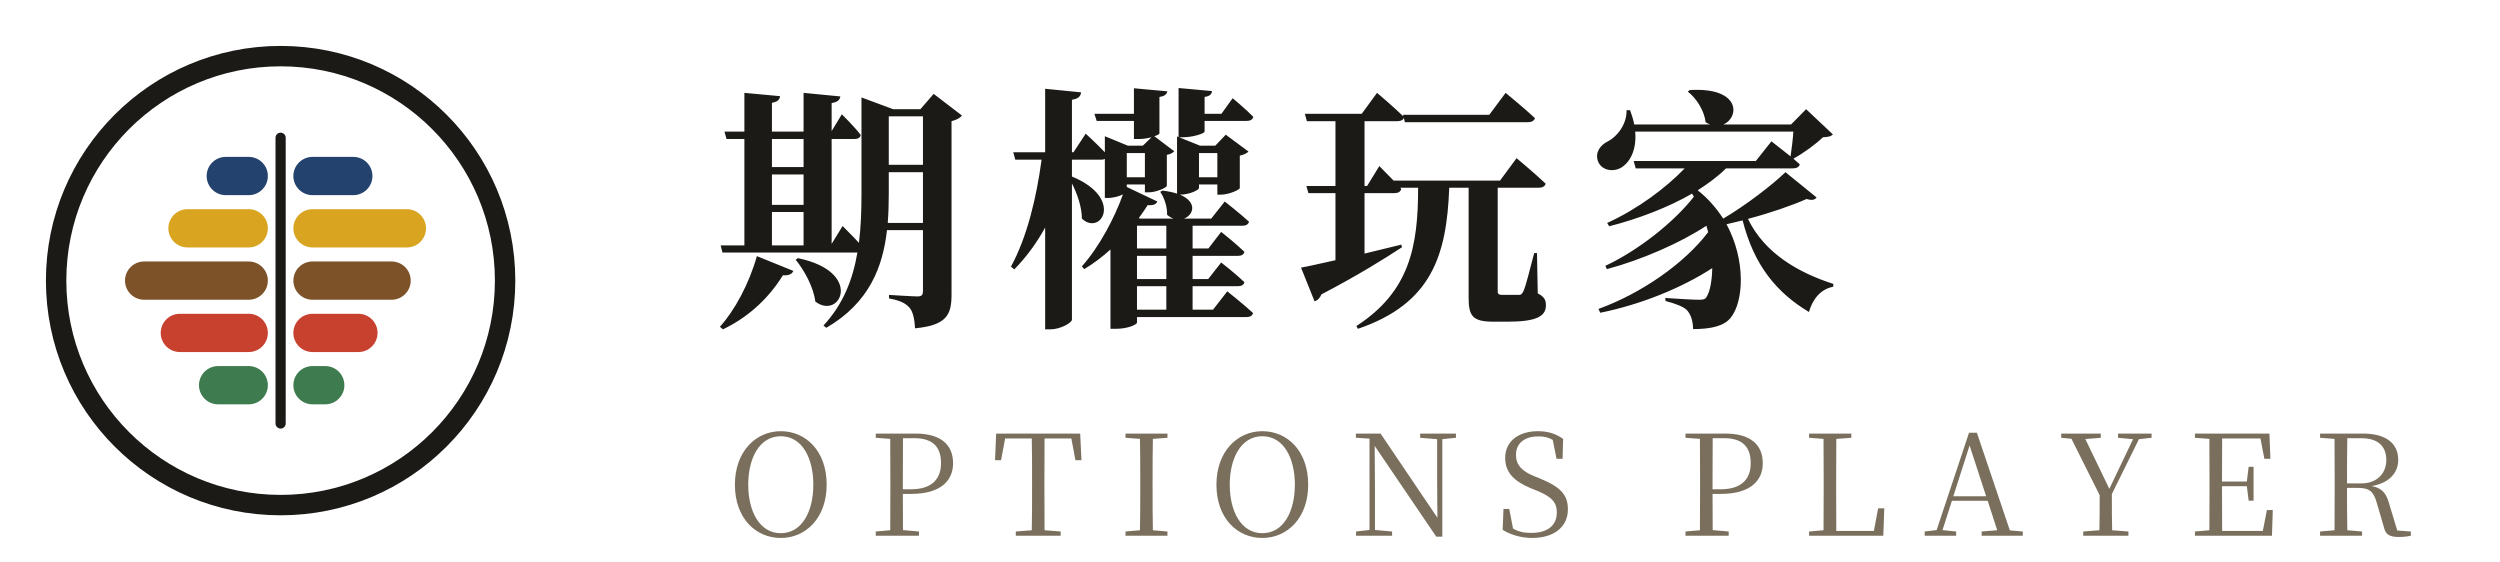
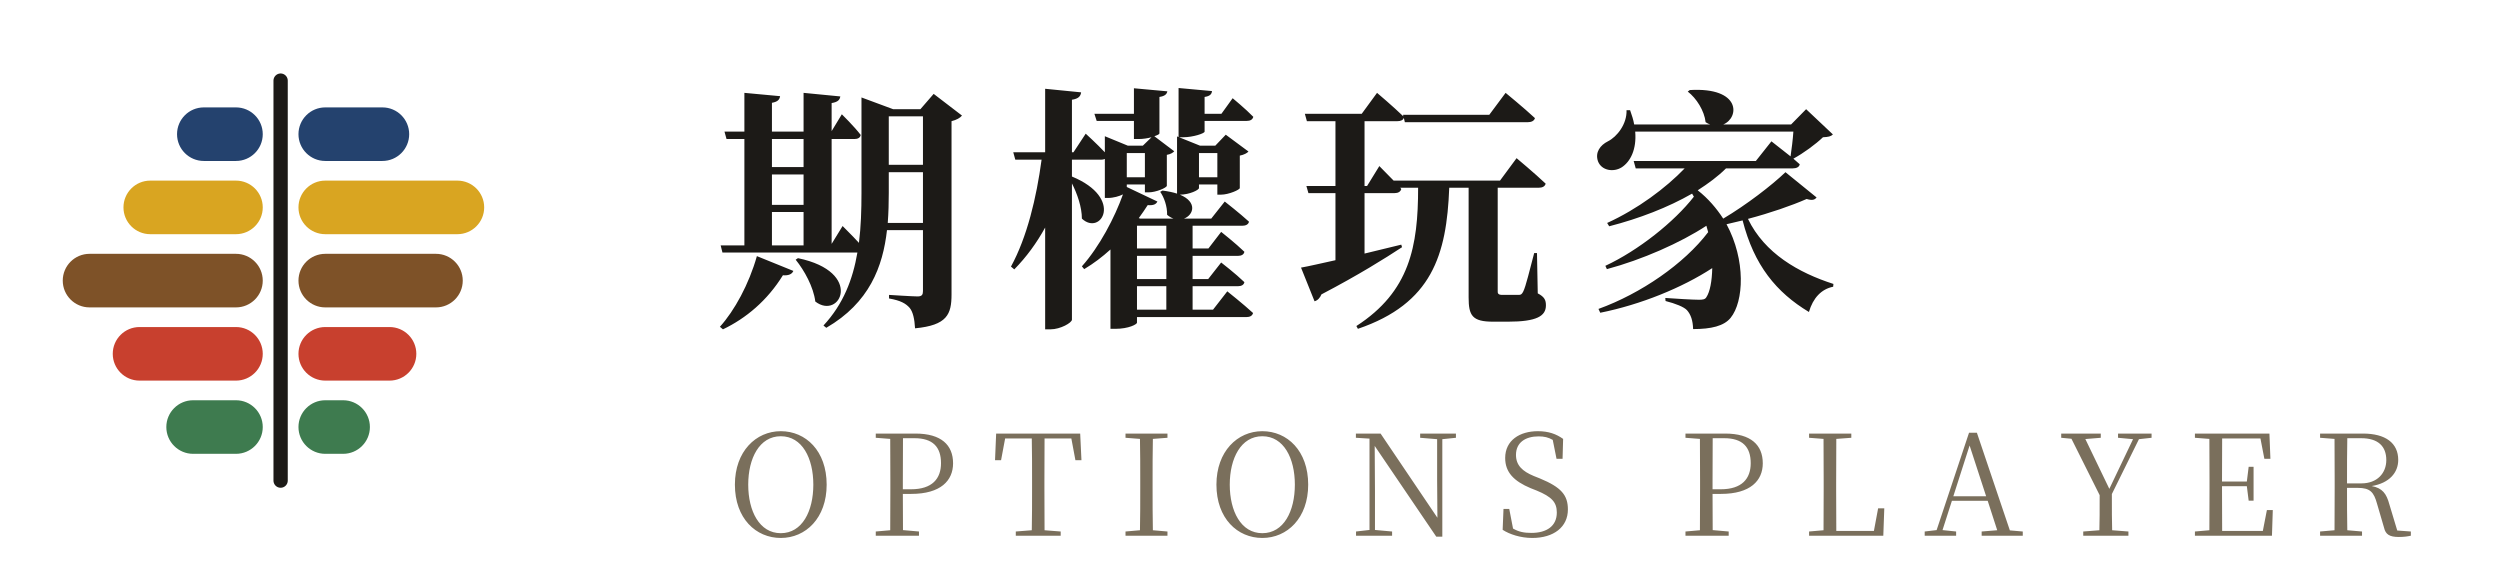
<svg xmlns="http://www.w3.org/2000/svg" viewBox="16 16 196 44" width="392" height="88">
  <svg x="18.0" y="18.0" width="40" height="40" viewBox="0 0 400 400">
-     <circle cx="200" cy="200" r="176" fill="none" stroke="#1C1A17" stroke-width="16" />
-     <line x1="200" y1="88" x2="200" y2="312" stroke="#1C1A17" stroke-width="8" stroke-linecap="round" />
-     <rect x="142" y="103" width="48" height="30" rx="15" fill="#24426E" />
-     <rect x="210" y="103" width="62" height="30" rx="15" fill="#24426E" />
-     <rect x="112" y="144" width="78" height="30" rx="15" fill="#D9A521" />
-     <rect x="210" y="144" width="104" height="30" rx="15" fill="#D9A521" />
-     <rect x="78" y="185" width="112" height="30" rx="15" fill="#7E5228" />
-     <rect x="210" y="185" width="92" height="30" rx="15" fill="#7E5228" />
-     <rect x="106" y="226" width="84" height="30" rx="15" fill="#C8402E" />
-     <rect x="210" y="226" width="66" height="30" rx="15" fill="#C8402E" />
-     <rect x="136" y="267" width="54" height="30" rx="15" fill="#3E7B4F" />
-     <rect x="210" y="267" width="40" height="30" rx="15" fill="#3E7B4F" />
+     <g transform="translate(200 200) scale(1.4) translate(-200 -200)">
+       <line x1="200" y1="88" x2="200" y2="312" stroke="#1C1A17" stroke-width="8" stroke-linecap="round" />
+       <rect x="142" y="103" width="48" height="30" rx="15" fill="#24426E" />
+       <rect x="210" y="103" width="62" height="30" rx="15" fill="#24426E" />
+       <rect x="112" y="144" width="78" height="30" rx="15" fill="#D9A521" />
+       <rect x="210" y="144" width="104" height="30" rx="15" fill="#D9A521" />
+       <rect x="78" y="185" width="112" height="30" rx="15" fill="#7E5228" />
+       <rect x="210" y="185" width="92" height="30" rx="15" fill="#7E5228" />
+       <rect x="106" y="226" width="84" height="30" rx="15" fill="#C8402E" />
+       <rect x="210" y="226" width="66" height="30" rx="15" fill="#C8402E" />
+       <rect x="136" y="267" width="54" height="30" rx="15" fill="#3E7B4F" />
+       <rect x="210" y="267" width="40" height="30" rx="15" fill="#3E7B4F" />
+     </g>
  </svg>
  <path d="M75.34 36.08C74.72 38.28 73.58 40.36 72.44 41.62L72.68 41.82C74.48 40.96 76.16 39.56 77.38 37.58C77.84 37.62 78.1 37.48 78.2 37.24ZM78.56 36.24 78.38 36.36C79.06 37.2 79.78 38.5 79.92 39.64C81.86 41.14 83.76 37.32 78.56 36.24ZM83.54 24.56V31.14C83.54 32.46 83.5 33.78 83.34 35.04C82.76 34.4 82.06 33.74 82.06 33.72L81.2 35.12V26.9H82.98C83.26 26.9 83.44 26.8 83.48 26.58C82.98 25.92 82.0 24.96 82.0 24.96L81.2 26.28V24.08C81.7 24.0 81.84 23.82 81.88 23.56L79.0 23.28V26.32H76.52V24.06C76.98 23.98 77.12 23.8 77.16 23.54L74.36 23.28V26.32H72.8L72.96 26.9H74.36V35.24H72.5L72.64 35.8H83.22C82.86 37.9 82.12 39.84 80.56 41.52L80.78 41.7C84.16 39.74 85.22 36.9 85.54 34.04H88.36V38.82C88.36 39.1 88.28 39.24 87.94 39.24C87.56 39.24 85.7 39.12 85.7 39.12V39.4C86.62 39.56 87.02 39.8 87.32 40.14C87.58 40.46 87.7 41.02 87.74 41.74C90.26 41.5 90.6 40.64 90.6 39.08V25.5C91.0 25.4 91.28 25.24 91.42 25.06L89.2 23.36L88.16 24.56H86.02L83.54 23.64ZM76.52 26.9H79.0V29.1H76.52ZM76.52 35.24V32.62H79.0V35.24ZM76.52 29.68H79.0V32.06H76.52ZM88.36 25.12V28.92H85.68V25.12ZM88.36 29.5V33.48H85.6C85.66 32.68 85.68 31.9 85.68 31.12V29.5Z M101.12 26.48 100.16 27.94H100.04V23.82C100.56 23.74 100.72 23.54 100.76 23.24L97.94 22.96V27.94H95.44L95.6 28.52H97.66C97.26 31.5 96.52 34.6 95.26 36.9L95.52 37.12C96.48 36.14 97.28 35.04 97.94 33.84V41.82H98.36C99.14 41.82 100.04 41.3 100.04 41.06V30.38C100.46 31.2 100.82 32.24 100.82 33.14C102.3 34.54 104.16 31.54 100.04 29.84V28.52H102.32C102.44 28.52 102.54 28.5 102.62 28.46V31.52H102.86C103.3 31.52 103.76 31.38 104.04 31.24C103.4 33.04 102.2 35.34 100.82 36.88L101.0 37.1C101.74 36.66 102.42 36.14 103.06 35.56V41.78H103.44C104.5 41.78 105.14 41.42 105.14 41.3V40.86H113.7C114.0 40.86 114.18 40.76 114.24 40.54C113.48 39.84 112.22 38.84 112.22 38.84L111.1 40.28H109.5V38.44H113.04C113.32 38.44 113.52 38.34 113.56 38.12C112.88 37.46 111.74 36.58 111.74 36.58L110.72 37.88H109.5V36.06H113.06C113.32 36.06 113.52 35.96 113.56 35.74C112.88 35.08 111.74 34.18 111.74 34.18L110.74 35.48H109.5V33.7H113.38C113.66 33.7 113.88 33.6 113.92 33.38C113.2 32.72 112.02 31.8 112.02 31.8L110.96 33.14H108.82C109.58 32.86 109.9 31.84 108.5 31.26H108.52C109.24 31.26 110.0 30.9 110.0 30.74V30.46H111.44V31.26H111.74C112.32 31.26 113.2 30.88 113.2 30.74V28.2C113.52 28.14 113.78 28.0 113.88 27.88L112.1 26.56L111.28 27.42H110.08L108.44 26.76H108.78C109.52 26.76 110.44 26.46 110.44 26.32V25.48H113.74C114.02 25.48 114.2 25.38 114.26 25.16C113.66 24.54 112.64 23.7 112.64 23.7L111.76 24.92H110.44V23.6C110.86 23.54 111.0 23.38 111.02 23.14L108.4 22.9V26.74L108.28 26.7V31.18C107.98 31.08 107.6 31.0 107.14 30.94L106.96 31.04C107.26 31.46 107.52 32.18 107.5 32.84C107.66 32.98 107.84 33.08 108.0 33.14H105.4L105.28 33.1C105.54 32.74 105.78 32.4 105.98 32.08C106.46 32.12 106.64 32.0 106.74 31.8L104.34 30.66V30.46H105.76V31.08H106.06C106.62 31.08 107.48 30.72 107.48 30.56V28.14C107.76 28.1 107.98 27.96 108.06 27.86L106.5 26.68C106.74 26.6 106.9 26.52 106.9 26.46V23.6C107.32 23.54 107.48 23.38 107.52 23.16L104.9 22.92V24.92H101.8L101.98 25.48H104.9V26.9H105.28C105.62 26.9 105.98 26.84 106.28 26.76L105.6 27.42H104.42L102.62 26.68V27.94C102.0 27.28 101.12 26.48 101.12 26.48ZM111.44 28.0V29.9H110.0V28.0ZM105.76 28.0V29.9H104.34V28.0ZM105.14 40.28V38.44H107.44V40.28ZM105.14 37.88V36.06H107.44V37.88ZM105.14 35.48V33.7H107.44V35.48Z M118.0 36.98 119.06 39.62C119.3 39.56 119.5 39.34 119.6 39.08C122.54 37.54 124.58 36.26 125.92 35.38L125.86 35.18L122.98 35.88V31.14H125.34C125.6 31.14 125.8 31.04 125.86 30.82L125.78 30.72H127.18C127.18 35.32 126.52 38.86 122.34 41.56L122.46 41.78C128.26 39.8 129.42 36.0 129.62 30.72H131.14V39.32C131.14 40.74 131.42 41.22 133.06 41.22H134.22C136.48 41.22 137.2 40.78 137.2 39.94C137.2 39.54 137.1 39.28 136.56 39.0L136.5 35.84H136.28C135.94 37.12 135.62 38.48 135.42 38.86C135.32 39.06 135.24 39.12 135.08 39.12C134.96 39.12 134.74 39.12 134.46 39.12H133.8C133.46 39.12 133.4 39.02 133.42 38.76V30.72H136.62C136.92 30.72 137.12 30.62 137.18 30.4C136.34 29.6 134.9 28.4 134.9 28.4L133.6 30.16H125.26L124.14 29.02L123.18 30.58H122.98V25.5H125.56C125.82 25.5 126.0 25.42 126.06 25.24L126.14 25.58H135.78C136.06 25.58 136.28 25.48 136.34 25.26C135.48 24.46 134.04 23.28 134.04 23.28L132.76 25.0H126.0L126.02 25.12C125.24 24.36 123.96 23.28 123.96 23.28L122.76 24.92H118.3L118.46 25.5H120.7V30.58H118.42L118.58 31.14H120.7V36.4C119.52 36.66 118.58 36.88 118.0 36.98Z M154.88 27.08 153.66 28.62H144.08L144.24 29.2H148.08C146.6 30.74 144.38 32.4 142.0 33.48L142.16 33.74C144.5 33.14 146.78 32.26 148.66 31.18L148.8 31.42C147.26 33.4 144.44 35.64 141.86 36.84L141.98 37.1C144.74 36.36 147.74 35.04 149.78 33.7L149.92 34.2C148.04 36.68 144.64 39.02 141.32 40.22L141.46 40.52C144.64 39.88 147.88 38.56 150.24 37.02C150.22 38.04 150.06 38.88 149.78 39.3C149.68 39.48 149.48 39.5 149.2 39.5C148.72 39.5 147.4 39.42 146.56 39.36L146.58 39.6C147.36 39.8 148.02 40.06 148.26 40.32C148.56 40.66 148.72 41.12 148.74 41.8C150.16 41.8 151.16 41.56 151.68 40.92C152.72 39.64 152.88 36.4 151.36 33.58L152.62 33.28C153.52 36.8 155.26 38.92 157.82 40.46C158.14 39.36 158.8 38.66 159.72 38.48L159.74 38.26C157.0 37.38 154.34 35.86 153.04 33.16C154.78 32.7 156.46 32.12 157.64 31.6C158.1 31.74 158.28 31.66 158.42 31.48L155.98 29.5C154.92 30.52 152.92 32.06 151.1 33.14C150.58 32.34 149.92 31.56 149.1 30.92C149.94 30.38 150.7 29.82 151.32 29.2H156.56C156.84 29.2 157.06 29.1 157.1 28.88L156.6 28.44C157.38 28.02 158.36 27.3 158.92 26.76C159.34 26.74 159.54 26.7 159.7 26.54L157.6 24.56L156.42 25.76H151.1C152.38 25.24 152.52 22.82 148.48 23.06L148.32 23.18C149.0 23.7 149.62 24.68 149.72 25.58C149.84 25.66 149.96 25.72 150.08 25.76H144.12C144.06 25.4 143.94 25.04 143.8 24.64H143.52C143.56 25.72 142.78 26.72 142.06 27.08C141.46 27.38 141.04 27.94 141.28 28.64C141.56 29.38 142.5 29.52 143.14 29.12C143.82 28.68 144.32 27.72 144.2 26.32H156.6C156.56 26.94 156.46 27.72 156.38 28.26Z" fill="#1C1A17" />
  <path d="M77.213 58.176C79.171 58.176 80.81 56.614 80.81 53.996C80.81 51.345 79.171 49.805 77.213 49.805C75.266 49.805 73.616 51.389 73.616 53.996C73.616 56.647 75.266 58.176 77.213 58.176ZM77.213 57.802C75.541 57.802 74.661 56.075 74.661 53.996C74.661 51.928 75.541 50.201 77.213 50.201C78.896 50.201 79.765 51.928 79.765 53.996C79.765 56.075 78.896 57.802 77.213 57.802Z M84.66 50.322 85.793 50.41C85.804 51.499 85.804 52.599 85.804 53.699V54.293C85.804 55.404 85.804 56.493 85.793 57.571L84.66 57.67V58.0H88.048V57.67L86.794 57.56L86.783 54.722H87.443C89.753 54.722 90.721 53.677 90.721 52.324C90.721 50.883 89.786 49.992 87.773 49.992H84.66ZM86.783 54.359V53.699C86.783 52.566 86.783 51.455 86.794 50.355H87.696C89.126 50.355 89.775 51.037 89.775 52.313C89.775 53.523 89.093 54.359 87.421 54.359Z M94.01 52.082H94.483L94.802 50.377H96.892C96.914 51.477 96.914 52.588 96.914 53.699V54.293C96.914 55.404 96.914 56.493 96.892 57.571L95.638 57.67V58.0H99.158V57.67L97.893 57.571C97.882 56.482 97.882 55.393 97.882 54.293V53.699C97.882 52.577 97.882 51.466 97.893 50.377H99.994L100.313 52.082H100.786L100.687 49.992H94.098Z M104.24 50.322 105.373 50.41C105.395 51.499 105.395 52.599 105.395 53.699V54.293C105.395 55.404 105.395 56.493 105.373 57.571L104.24 57.67V58.0H107.529V57.67L106.385 57.571C106.363 56.493 106.363 55.393 106.363 54.293V53.699C106.363 52.588 106.363 51.488 106.385 50.41L107.529 50.322V49.992H104.24Z M114.965 58.176C116.923 58.176 118.562 56.614 118.562 53.996C118.562 51.345 116.923 49.805 114.965 49.805C113.018 49.805 111.368 51.389 111.368 53.996C111.368 56.647 113.018 58.176 114.965 58.176ZM114.965 57.802C113.293 57.802 112.413 56.075 112.413 53.996C112.413 51.928 113.293 50.201 114.965 50.201C116.648 50.201 117.517 51.928 117.517 53.996C117.517 56.075 116.648 57.802 114.965 57.802Z M128.605 58.077H129.078V50.432L130.145 50.322V49.992H127.34V50.322L128.671 50.432V53.655L128.693 56.592L124.238 49.992H122.302V50.322L123.369 50.388V57.549L122.313 57.67V58.0H125.14V57.67L123.798 57.549V54.491L123.776 50.96Z M136.129 58.176C137.812 58.176 138.923 57.318 138.923 55.943C138.923 54.821 138.406 54.205 136.734 53.512L136.239 53.314C135.37 52.951 134.853 52.489 134.853 51.664C134.853 50.696 135.59 50.212 136.624 50.212C137.064 50.212 137.394 50.289 137.735 50.487L138.032 51.972H138.505L138.549 50.41C138.01 50.025 137.405 49.805 136.569 49.805C135.15 49.805 134.006 50.52 134.006 51.906C134.006 53.028 134.688 53.721 135.997 54.271L136.47 54.458C137.669 54.953 138.054 55.382 138.054 56.185C138.054 57.241 137.262 57.78 136.063 57.78C135.491 57.78 135.084 57.703 134.622 57.439L134.325 55.899H133.874L133.808 57.538C134.347 57.89 135.216 58.176 136.129 58.176Z  M148.141 50.322 149.274 50.41C149.285 51.499 149.285 52.599 149.285 53.699V54.293C149.285 55.404 149.285 56.493 149.274 57.571L148.141 57.67V58.0H151.529V57.67L150.275 57.56L150.264 54.722H150.924C153.234 54.722 154.202 53.677 154.202 52.324C154.202 50.883 153.267 49.992 151.254 49.992H148.141ZM150.264 54.359V53.699C150.264 52.566 150.264 51.455 150.275 50.355H151.177C152.607 50.355 153.256 51.037 153.256 52.313C153.256 53.523 152.574 54.359 150.902 54.359Z M157.832 50.322 158.965 50.41C158.976 51.488 158.976 52.599 158.976 53.699V54.381C158.976 55.415 158.976 56.493 158.965 57.571L157.832 57.67V58.0H163.651L163.728 55.855H163.244L162.914 57.626H159.966C159.955 56.526 159.955 55.426 159.955 54.48V53.842C159.955 52.61 159.955 51.499 159.966 50.41L161.143 50.322V49.992H157.832Z M170.416 50.927 171.714 54.909H169.14ZM171.362 58.0H174.585V57.67L173.573 57.582L170.988 49.926H170.372L167.831 57.56L166.896 57.67V58.0H169.36V57.67L168.293 57.56L169.03 55.261H171.835L172.583 57.571L171.362 57.67Z M182.054 50.322 183.231 50.432 181.372 54.326 179.491 50.421 180.701 50.322V49.992H177.599V50.322L178.402 50.399L180.613 54.821C180.613 56.163 180.613 56.779 180.591 57.571L179.326 57.67V58.0H182.868V57.67L181.592 57.571C181.57 56.746 181.57 56.13 181.57 54.733L183.693 50.432L184.683 50.322V49.992H182.054Z M193.527 51.972H194L193.923 49.992H188.082V50.322L189.215 50.41C189.226 51.499 189.226 52.599 189.226 53.699V54.293C189.226 55.404 189.226 56.493 189.215 57.571L188.082 57.67V58.0H194.121L194.187 55.987H193.725L193.406 57.626H190.216C190.205 56.537 190.205 55.415 190.205 54.117H192.152L192.295 55.25H192.68V52.599H192.295L192.152 53.754H190.205C190.205 52.555 190.205 51.444 190.216 50.377H193.219Z M197.894 50.322 199.027 50.41C199.038 51.499 199.038 52.599 199.038 53.699V54.293C199.038 55.404 199.038 56.493 199.027 57.571L197.894 57.67V58.0H201.183V57.67L200.028 57.571C200.006 56.504 200.006 55.415 200.006 54.249H200.842C201.821 54.249 202.107 54.579 202.36 55.492L202.91 57.373C203.031 57.89 203.328 58.099 204.065 58.099C204.472 58.099 204.758 58.055 205.011 58.0V57.67L203.944 57.593L203.328 55.547C203.097 54.7 202.789 54.271 201.942 54.106C203.328 53.875 204.021 53.05 204.021 52.06C204.021 50.729 203.02 49.992 201.26 49.992H197.894ZM200.028 50.355H201.117C202.459 50.355 203.086 51.004 203.086 52.071C203.086 53.094 202.371 53.897 201.139 53.897H200.006C200.006 52.544 200.006 51.433 200.028 50.355Z" fill="#7A6F5C" />
</svg>
